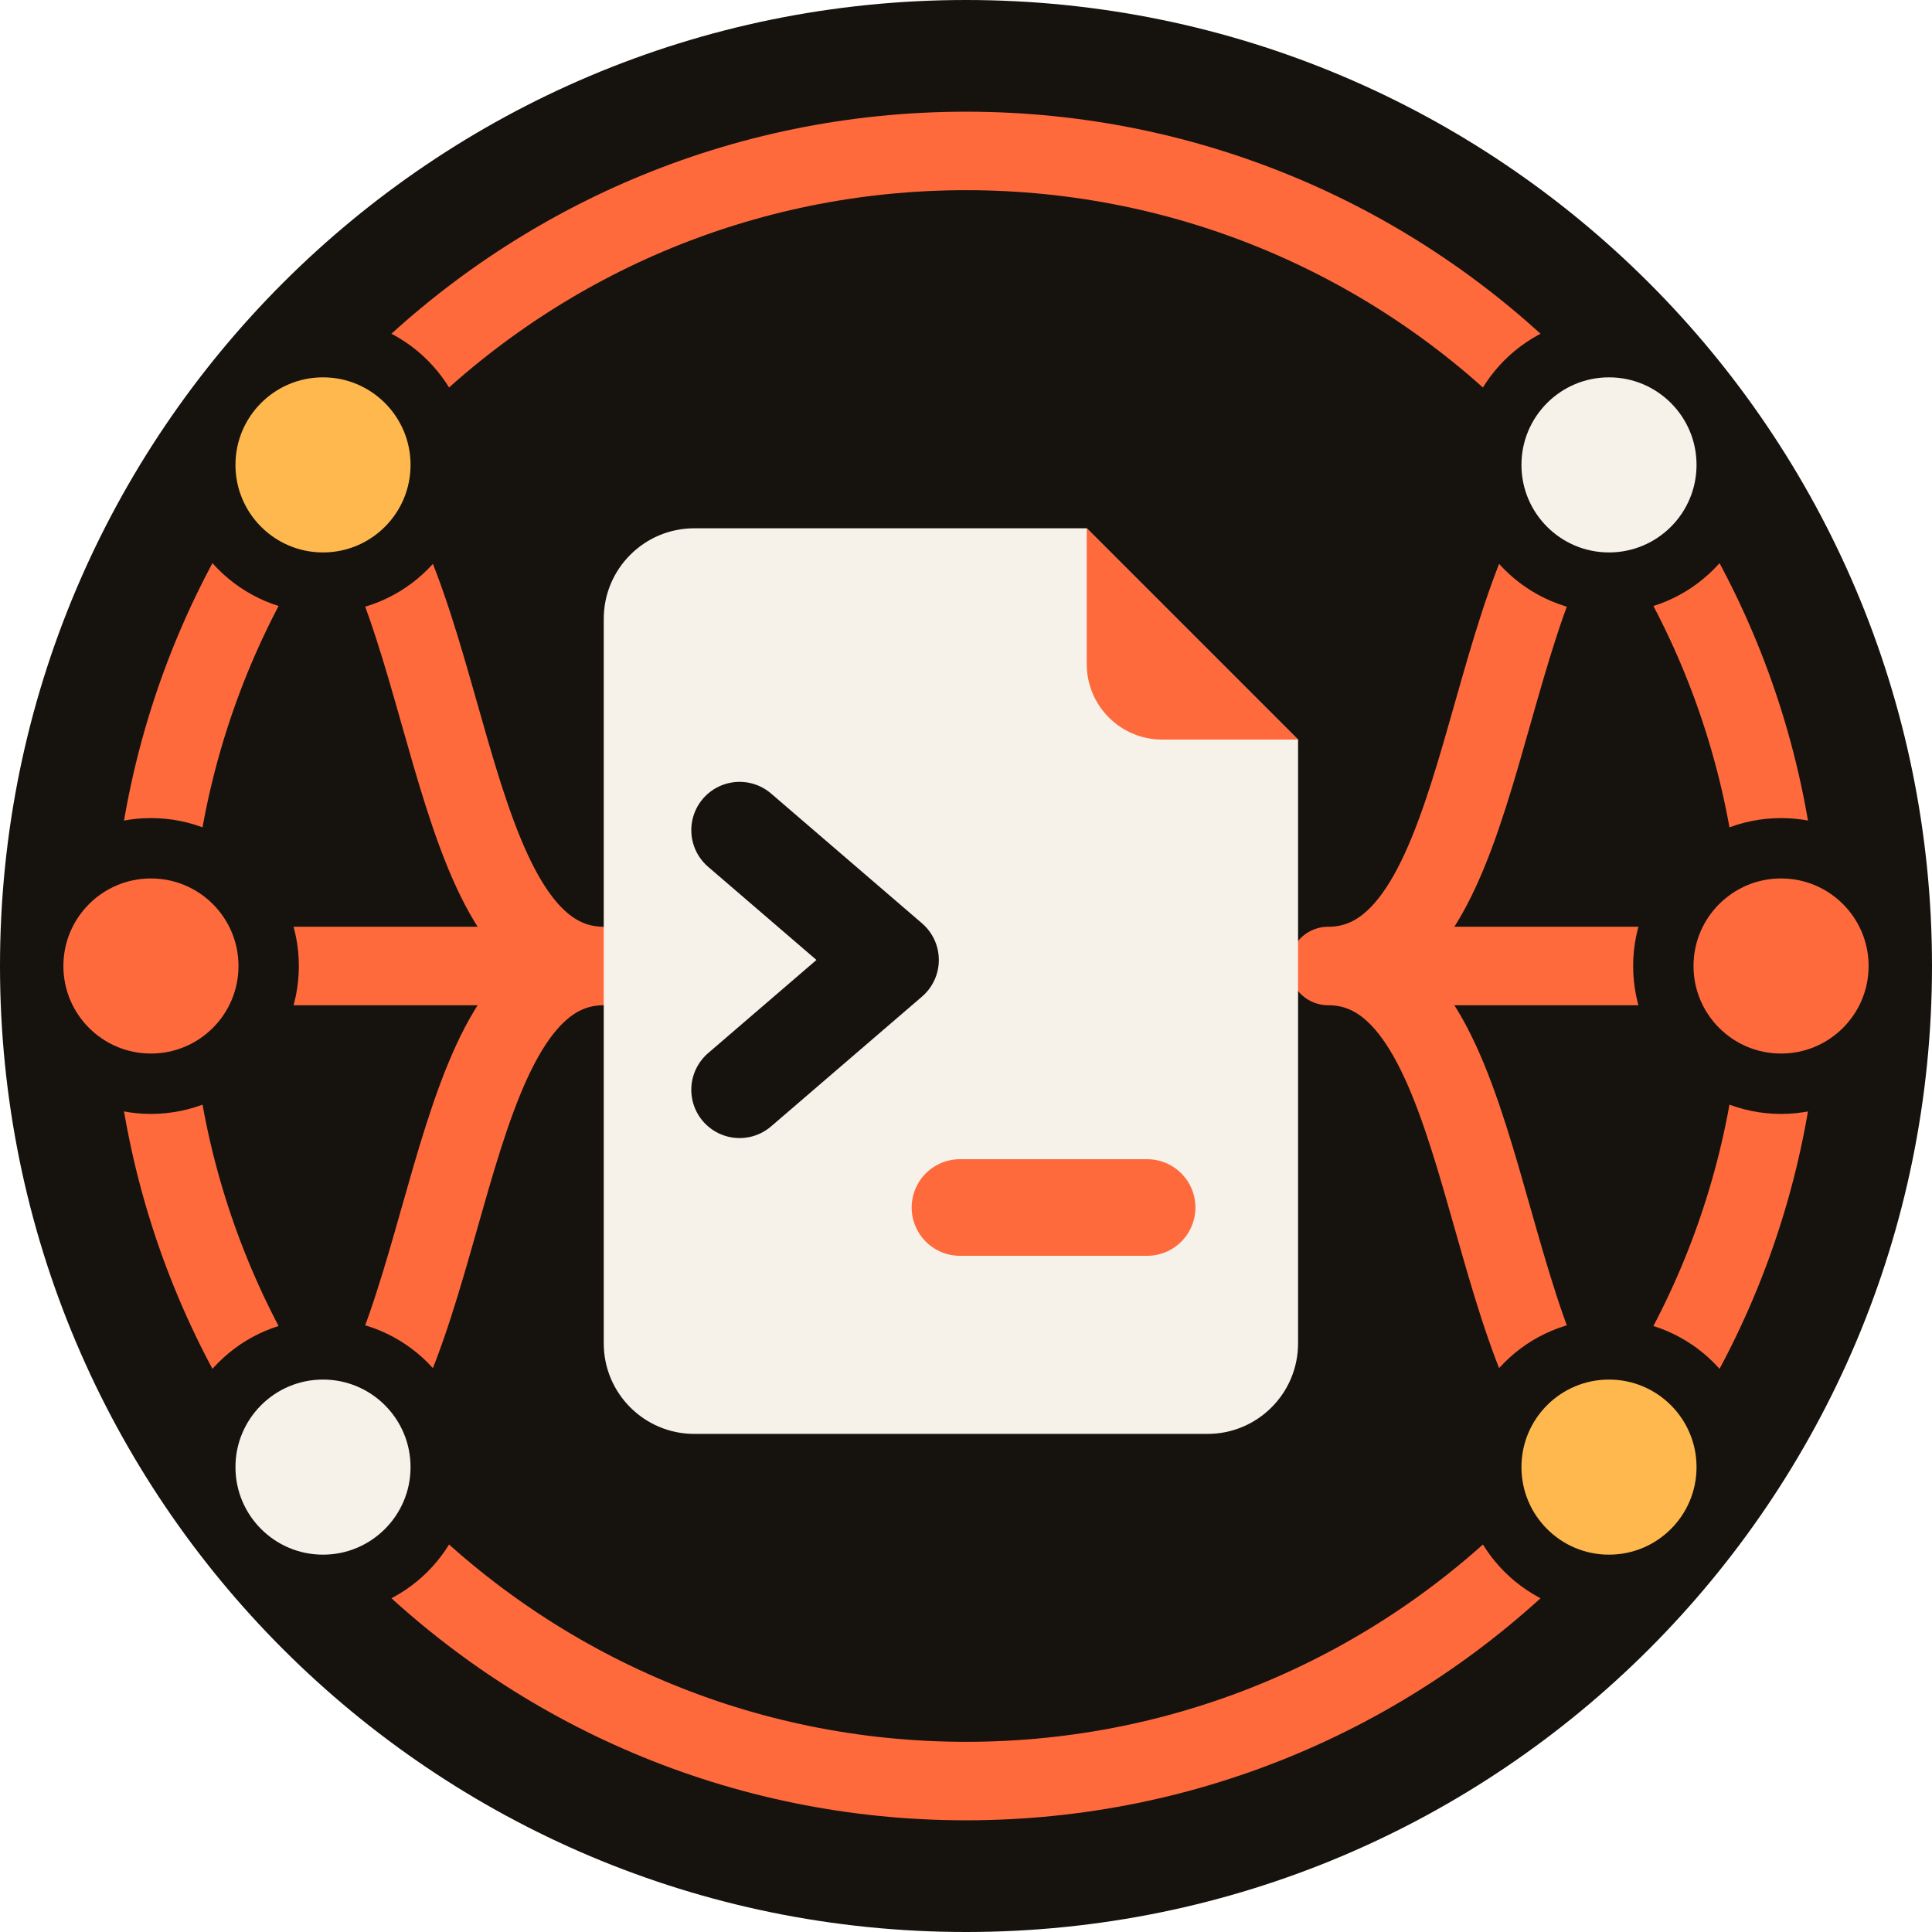
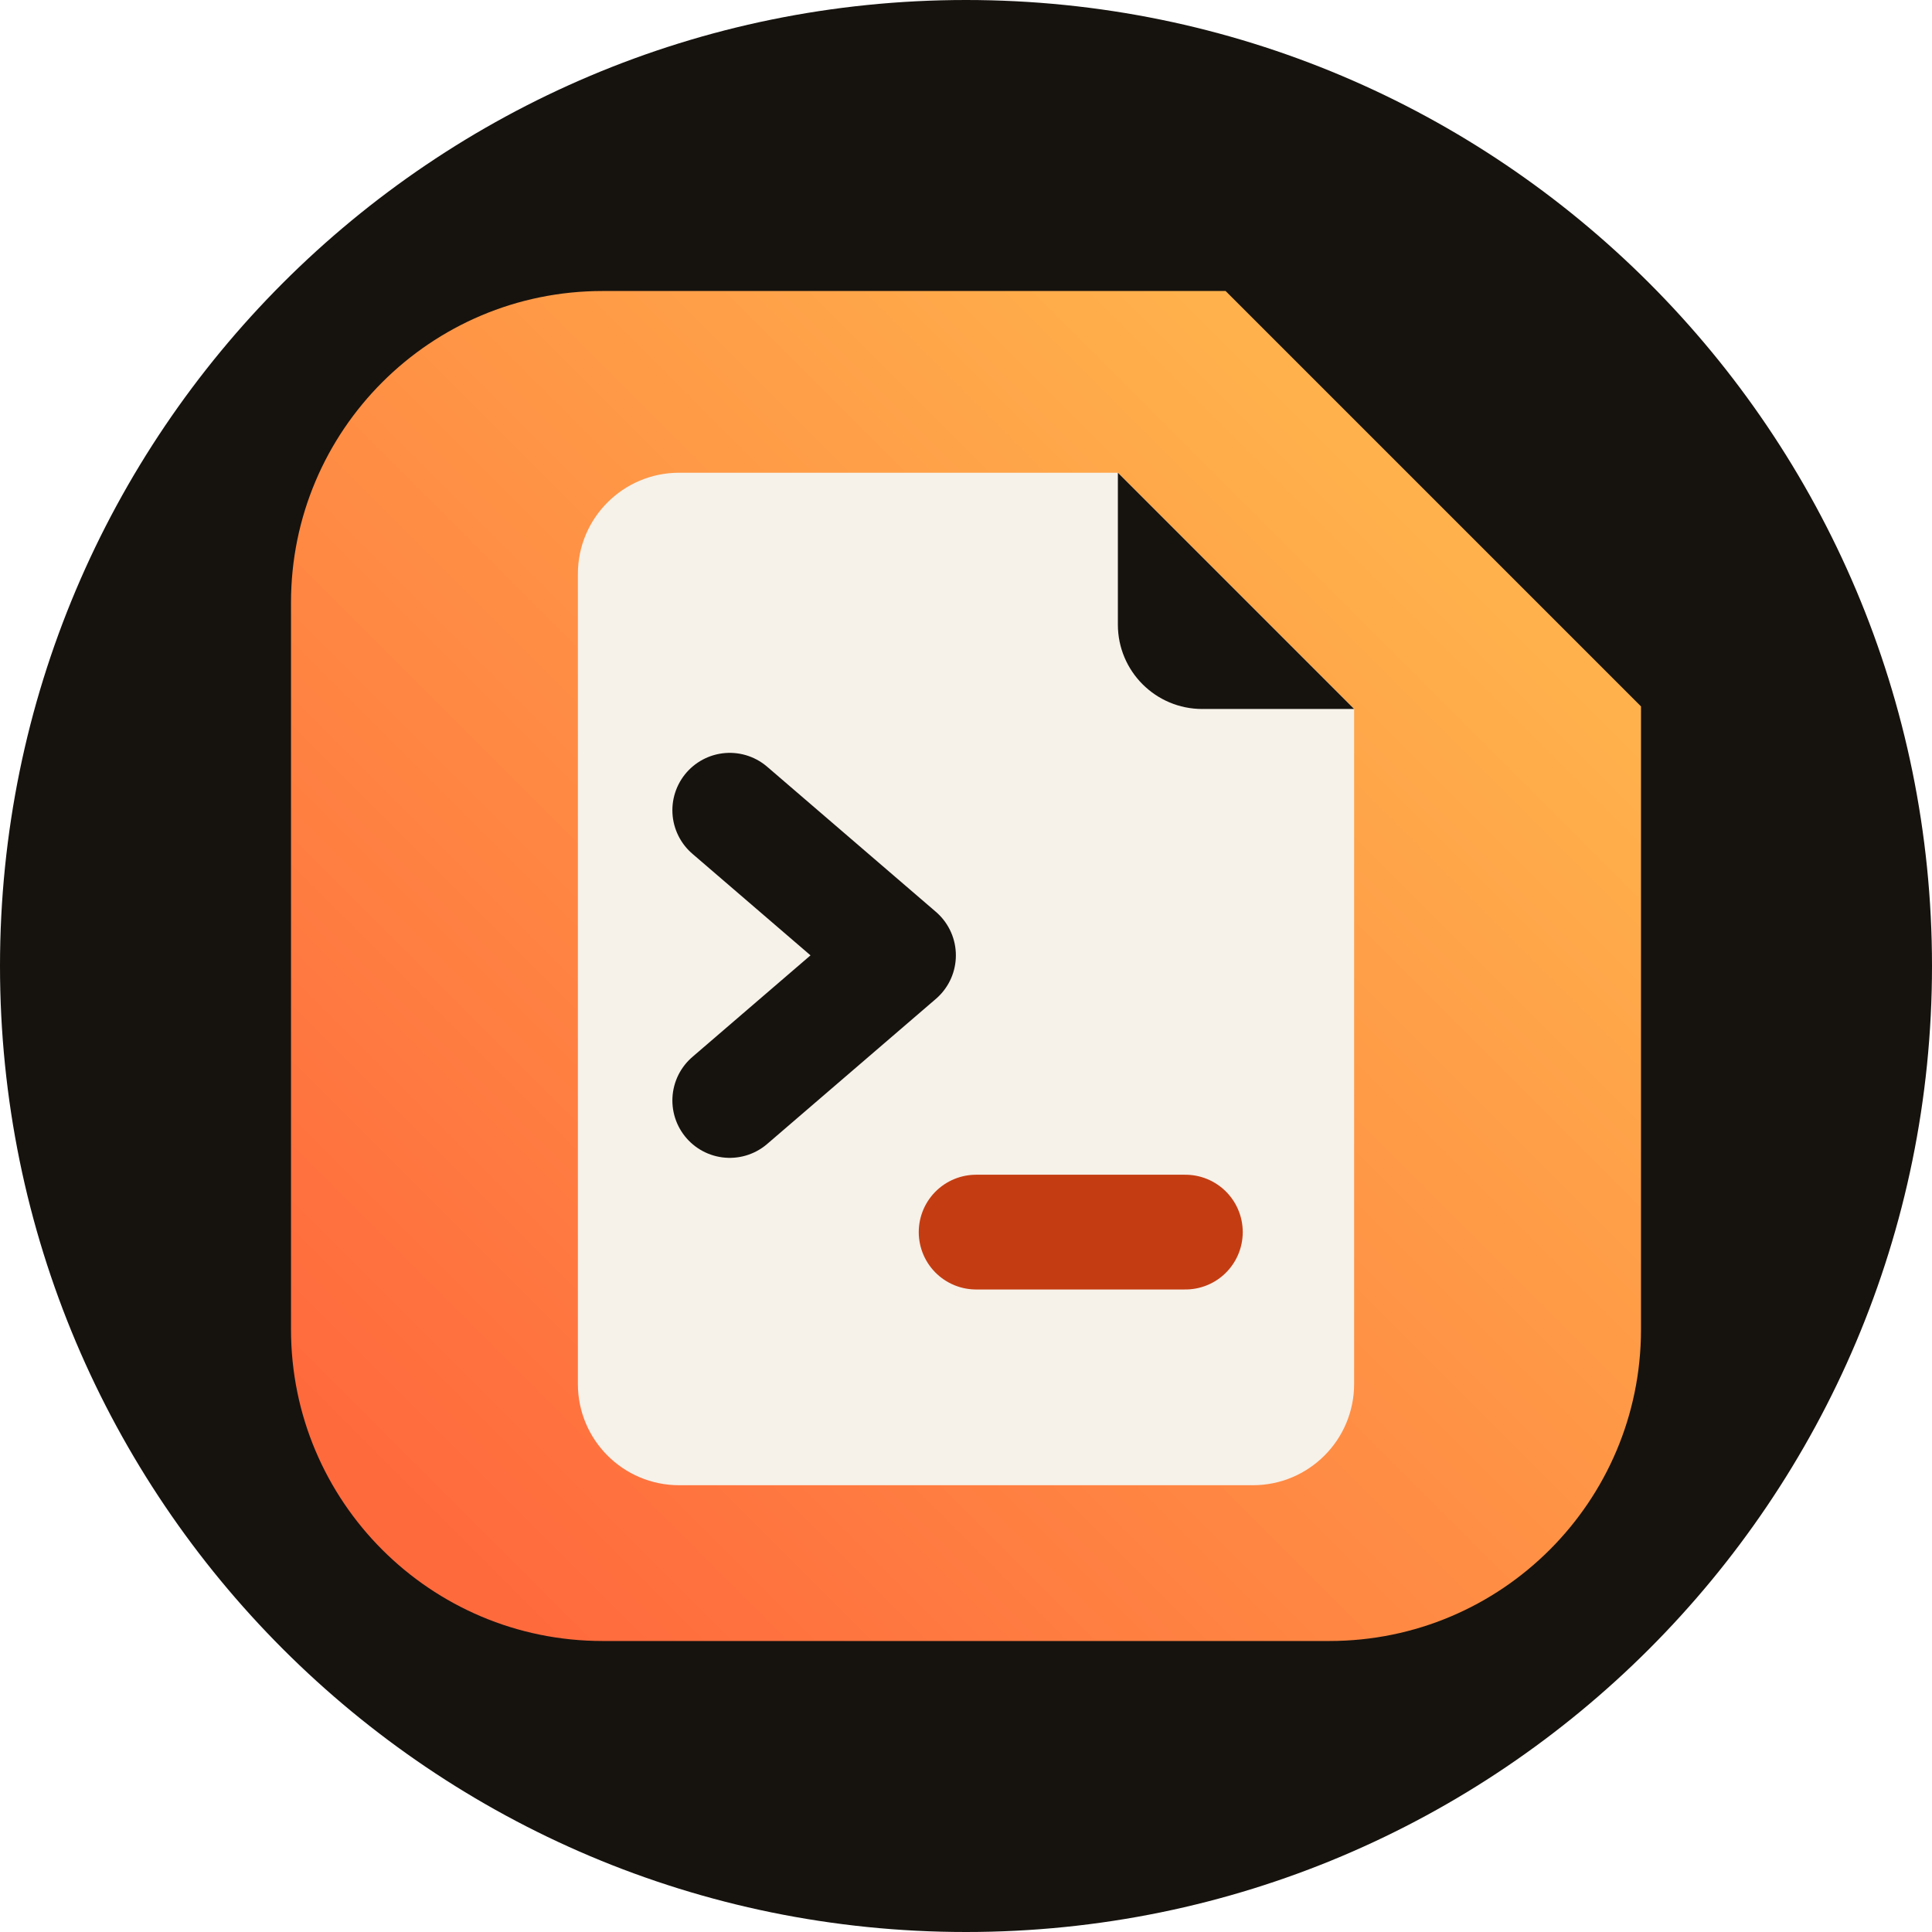
- <svg xmlns="http://www.w3.org/2000/svg" viewBox="0 0 64 64">
+ <svg xmlns="http://www.w3.org/2000/svg" viewBox="0 0 64 64" fill="none">
  <circle cx="32" cy="32" r="32" fill="#16130f" />
-   <circle cx="32" cy="32" r="27" fill="none" stroke="#ff6a3d" stroke-width="2.6" />
-   <g fill="none" stroke="#ff6a3d" stroke-width="2.6" stroke-linecap="round">
-     <path d="M20 32C14.5 32 15.1 18.8 10.7 15.4M20 32C14.5 32 15.1 45.2 10.7 48.6M20 32H5" />
-     <path d="M44 32C49.5 32 48.9 18.8 53.3 15.4M44 32C49.5 32 48.9 45.2 53.3 48.6M44 32H59" />
+   <g transform="translate(32 32) scale(0.86) translate(-32 -32)">
+     <defs>
+       <linearGradient id="b1" gradientUnits="userSpaceOnUse" x1="8" y1="58" x2="58" y2="8">
+         <stop offset=".08" stop-color="#ff6a3d" />
+         <stop offset=".92" stop-color="#ffb84d" />
+       </linearGradient>
+     </defs>
+     <path d="M18 6H42L58 22V46A12 12 0 0 1 46 58H18A12 12 0 0 1 6 46V18A12 12 0 0 1 18 6Z" fill="url(#b1)" />
+     <g transform="translate(32 32.5) scale(1.3) translate(-31.5 -32.5)">
+       <path d="M23 17.5h13l7 7v20a3 3 0 0 1-3 3H23a3 3 0 0 1-3-3v-24a3 3 0 0 1 3-3Z" fill="#f6f1e9" />
+       <path d="M36 17.5v4.5a2.5 2.5 0 0 0 2.5 2.5H43Z" fill="#16130f" />
+       <path d="m24.5 27.5 5 4.3-5 4.3" stroke="#16130f" stroke-width="3.4" stroke-linecap="round" stroke-linejoin="round" />
+       <path d="M31.8 40h6.2" stroke="#c43d12" stroke-width="3.4" stroke-linecap="round" />
+     </g>
  </g>
-   <g stroke="#16130f" stroke-width="2">
-     <circle cx="10.7" cy="15.4" r="3.9" fill="#ffb84d" />
-     <circle cx="5" cy="32" r="3.9" fill="#ff6a3d" />
-     <circle cx="10.7" cy="48.6" r="3.9" fill="#f6f1e9" />
-     <circle cx="53.3" cy="15.4" r="3.9" fill="#f6f1e9" />
-     <circle cx="59" cy="32" r="3.9" fill="#ff6a3d" />
-     <circle cx="53.3" cy="48.6" r="3.9" fill="#ffb84d" />
-   </g>
-   <path d="M23 17.5h13l7 7v20a3 3 0 0 1-3 3H23a3 3 0 0 1-3-3v-24a3 3 0 0 1 3-3Z" fill="#f6f1e9" />
-   <path d="M36 17.5v4.5a2.5 2.5 0 0 0 2.5 2.5H43Z" fill="#ff6a3d" />
-   <path d="m24.5 27.5 5 4.3-5 4.3" fill="none" stroke="#16130f" stroke-width="3.2" stroke-linecap="round" stroke-linejoin="round" />
-   <path d="M31.8 40h6.2" stroke="#ff6a3d" stroke-width="3.2" stroke-linecap="round" />
</svg>
